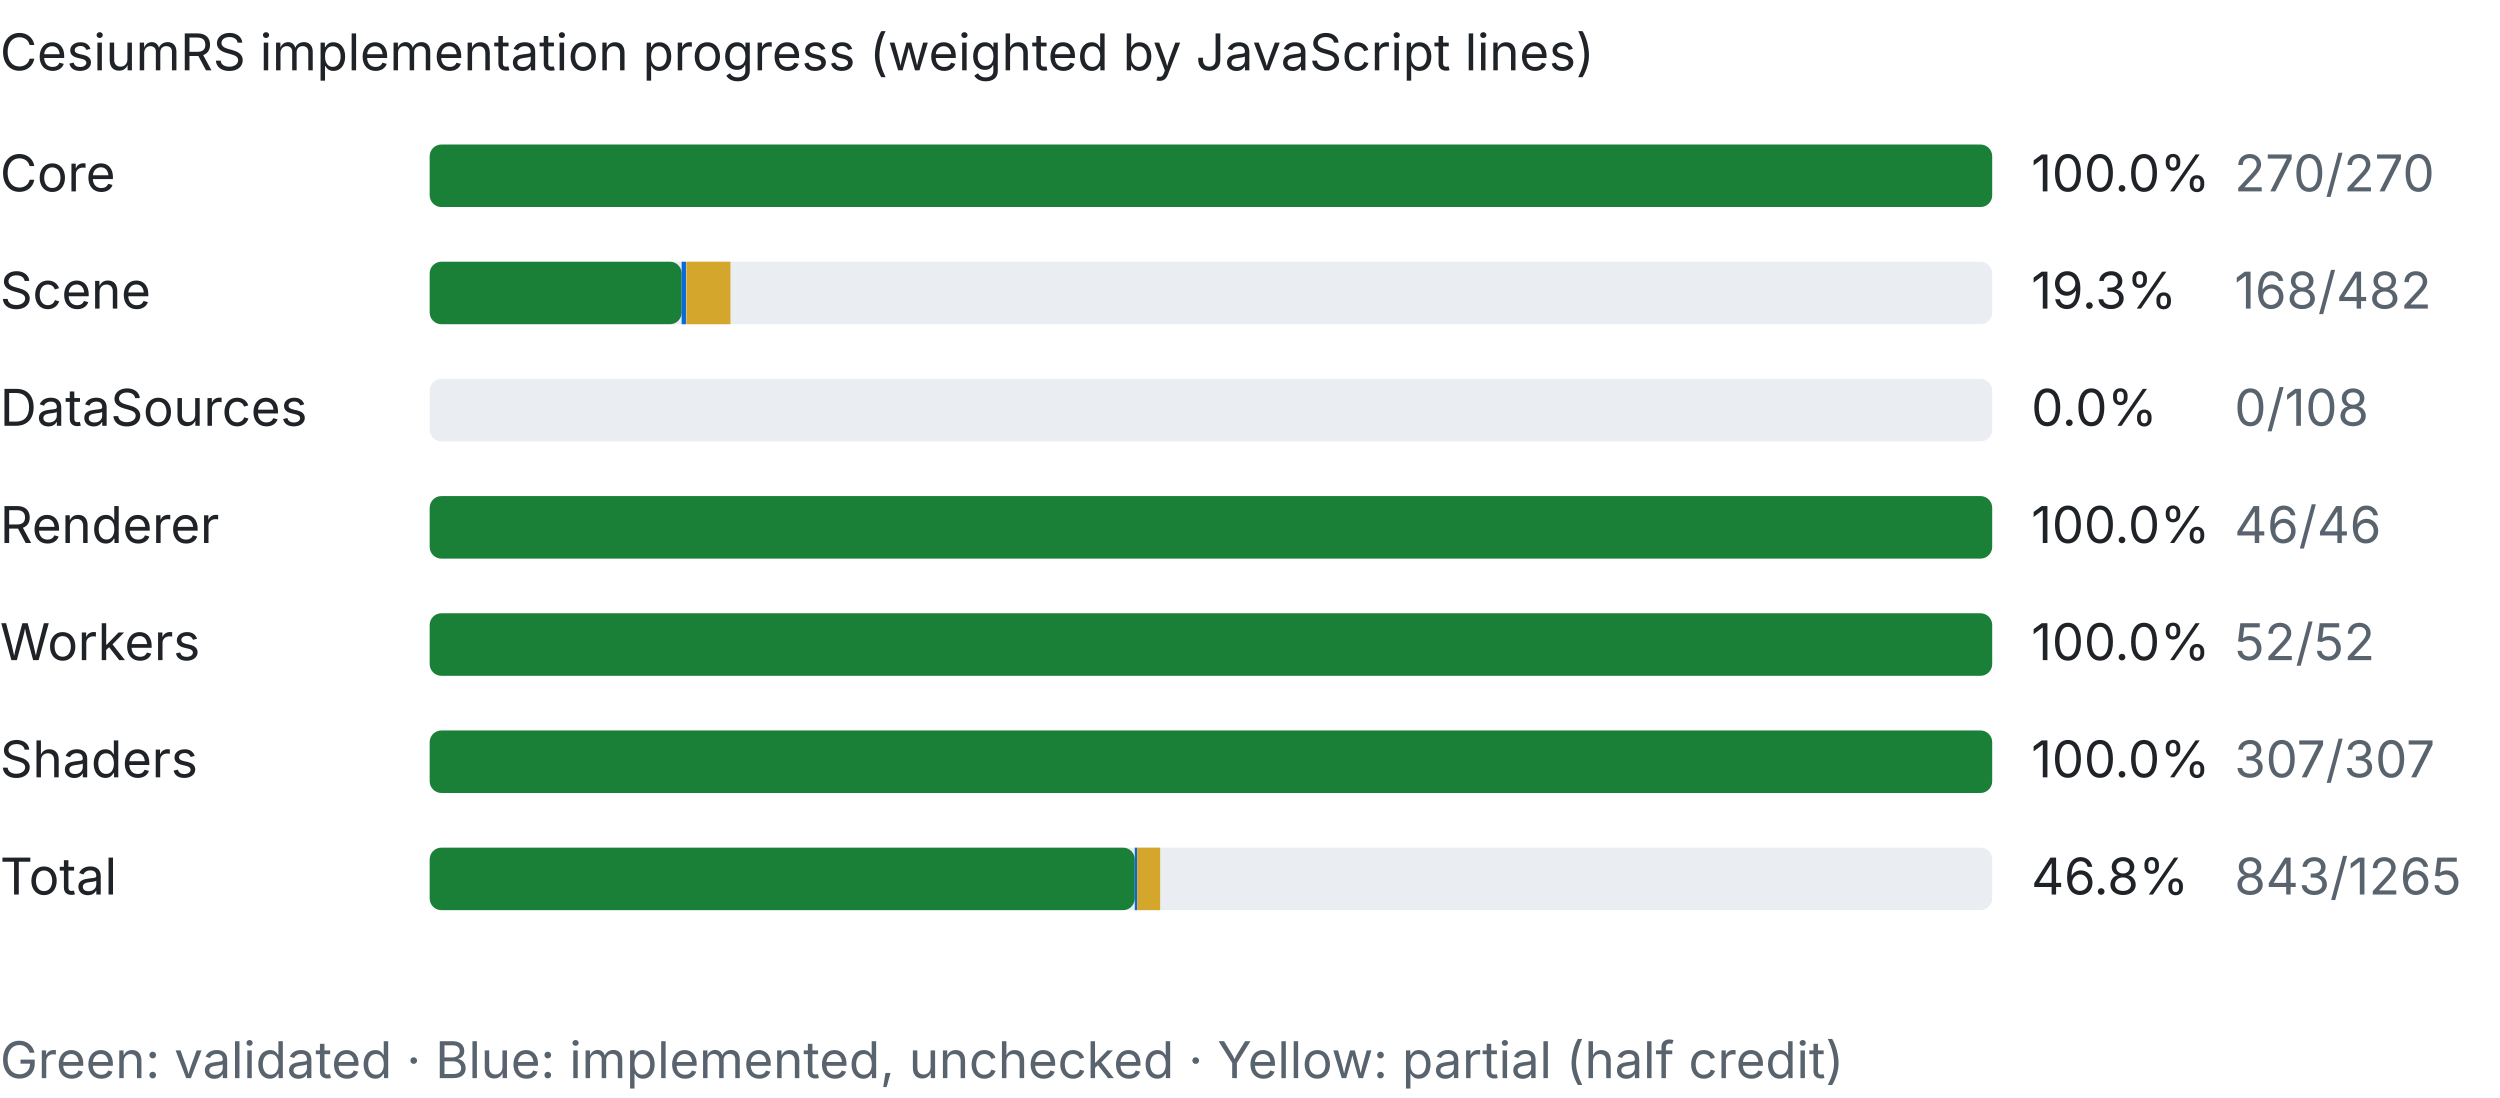
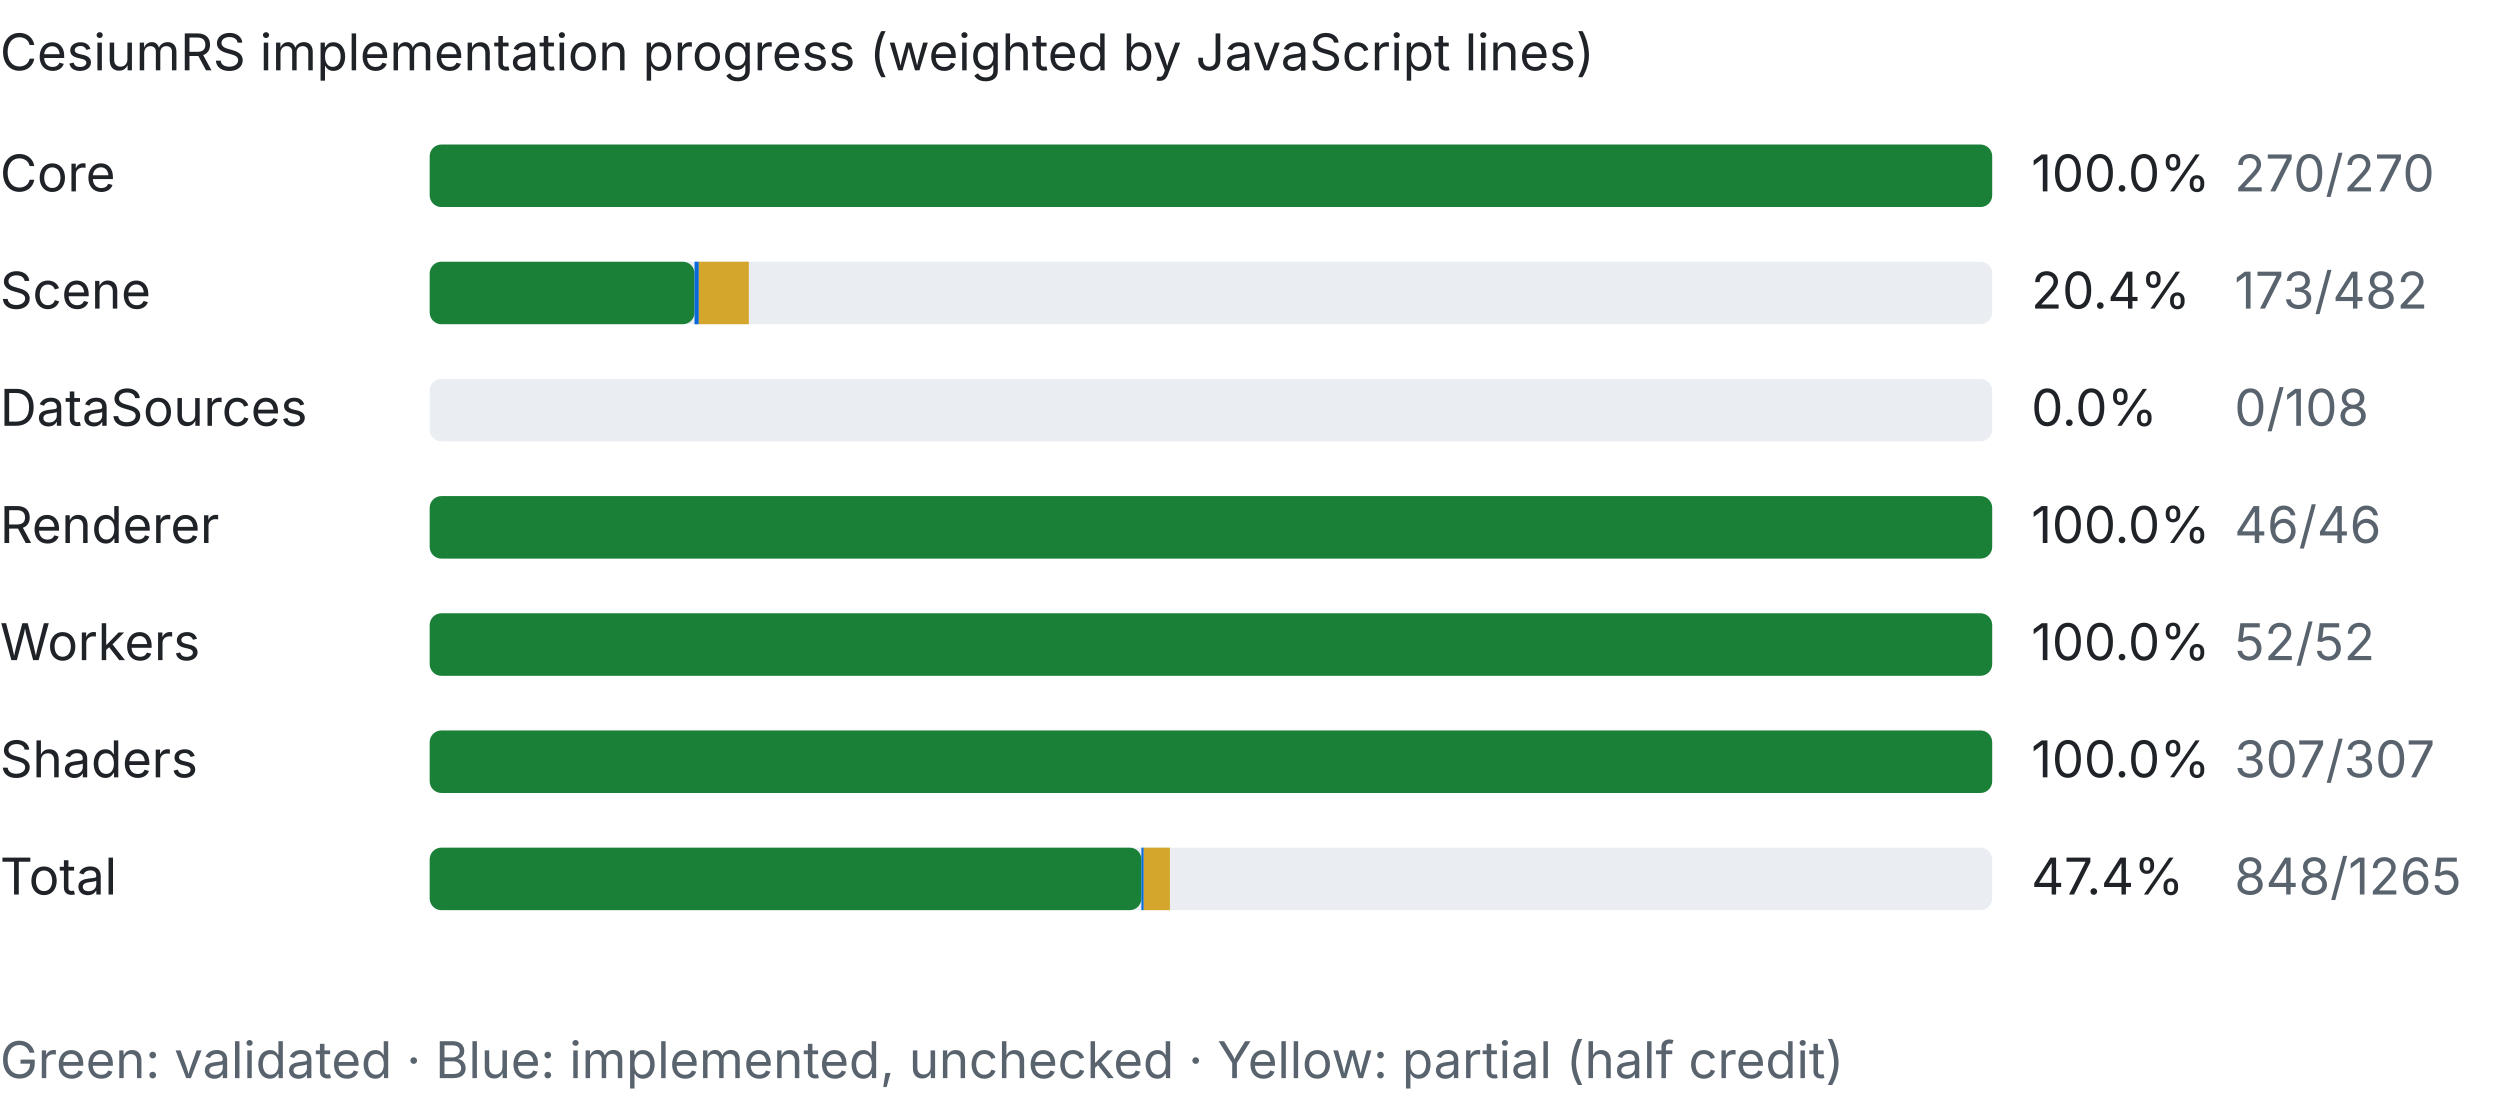
<svg xmlns="http://www.w3.org/2000/svg" width="640" height="281" viewBox="0 0 640 281">
  <style>text{font:13px system-ui,-apple-system,Segoe UI,sans-serif;fill:#1f2328}.dim{fill:#59636e}.bg{fill:#eaeef2}.done{fill:#1a7f37}.part{fill:#d4a72c}.unchecked{fill:#0969da}@media (prefers-color-scheme:dark){text{fill:#e6edf3}.dim{fill:#9198a1}.bg{fill:#30363d}.done{fill:#3fb950}}</style>
  <text x="0" y="18" font-weight="600">CesiumRS implementation progress (weighted by JavaScript lines)</text>
  <text x="0" y="49">Core</text>
  <rect class="bg" x="110" y="37" width="400" height="16" rx="3" />
  <rect class="done" x="110" y="37" width="400.0" height="16" rx="3" />
  <text x="520" y="49">100.0%</text>
  <text class="dim" x="572" y="49">270/270</text>
  <text x="0" y="79">Scene</text>
  <rect class="bg" x="110" y="67" width="400" height="16" rx="3" />
-   <rect class="done" x="110" y="67" width="64.5" height="16" rx="3" />
-   <rect class="unchecked" x="174.5" y="67" width="1.1" height="16" />
-   <rect class="part" x="175.7" y="67" width="11.3" height="16" />
-   <text x="520" y="79">19.3%</text>
-   <text class="dim" x="572" y="79">168/482</text>
+   <rect class="done" x="110" y="67" width="67.8" height="16" rx="3" />
+   <rect class="unchecked" x="177.8" y="67" width="1.1" height="16" />
+   <rect class="part" x="178.9" y="67" width="12.8" height="16" />
+   <text x="520" y="79">20.4%</text>
+   <text class="dim" x="572" y="79">173/482</text>
  <text x="0" y="109">DataSources</text>
  <rect class="bg" x="110" y="97" width="400" height="16" rx="3" />
  <rect class="done" x="110" y="97" width="0.0" height="16" rx="3" />
  <text x="520" y="109">0.0%</text>
  <text class="dim" x="572" y="109">0/108</text>
  <text x="0" y="139">Renderer</text>
  <rect class="bg" x="110" y="127" width="400" height="16" rx="3" />
  <rect class="done" x="110" y="127" width="400.0" height="16" rx="3" />
  <text x="520" y="139">100.0%</text>
  <text class="dim" x="572" y="139">46/46</text>
  <text x="0" y="169">Workers</text>
  <rect class="bg" x="110" y="157" width="400" height="16" rx="3" />
  <rect class="done" x="110" y="157" width="400.0" height="16" rx="3" />
  <text x="520" y="169">100.0%</text>
  <text class="dim" x="572" y="169">52/52</text>
  <text x="0" y="199">Shaders</text>
  <rect class="bg" x="110" y="187" width="400" height="16" rx="3" />
  <rect class="done" x="110" y="187" width="400.0" height="16" rx="3" />
  <text x="520" y="199">100.0%</text>
  <text class="dim" x="572" y="199">307/307</text>
  <text x="0" y="229" font-weight="600">Total</text>
  <rect class="bg" x="110" y="217" width="400" height="16" rx="3" />
-   <rect class="done" x="110" y="217" width="180.5" height="16" rx="3" />
-   <rect class="unchecked" x="290.5" y="217" width="0.6" height="16" />
-   <rect class="part" x="291.1" y="217" width="5.9" height="16" />
-   <text x="520" y="229" font-weight="600">46.8%</text>
-   <text class="dim" x="572" y="229">843/1265</text>
+   <rect class="done" x="110" y="217" width="182.2" height="16" rx="3" />
+   <rect class="unchecked" x="292.2" y="217" width="0.6" height="16" />
+   <rect class="part" x="292.8" y="217" width="6.7" height="16" />
+   <text x="520" y="229" font-weight="600">47.4%</text>
+   <text class="dim" x="572" y="229">848/1265</text>
  <text class="dim" x="0" y="276">Green: validated · Blue: implemented, unchecked · Yellow: partial (half credit)</text>
</svg>
